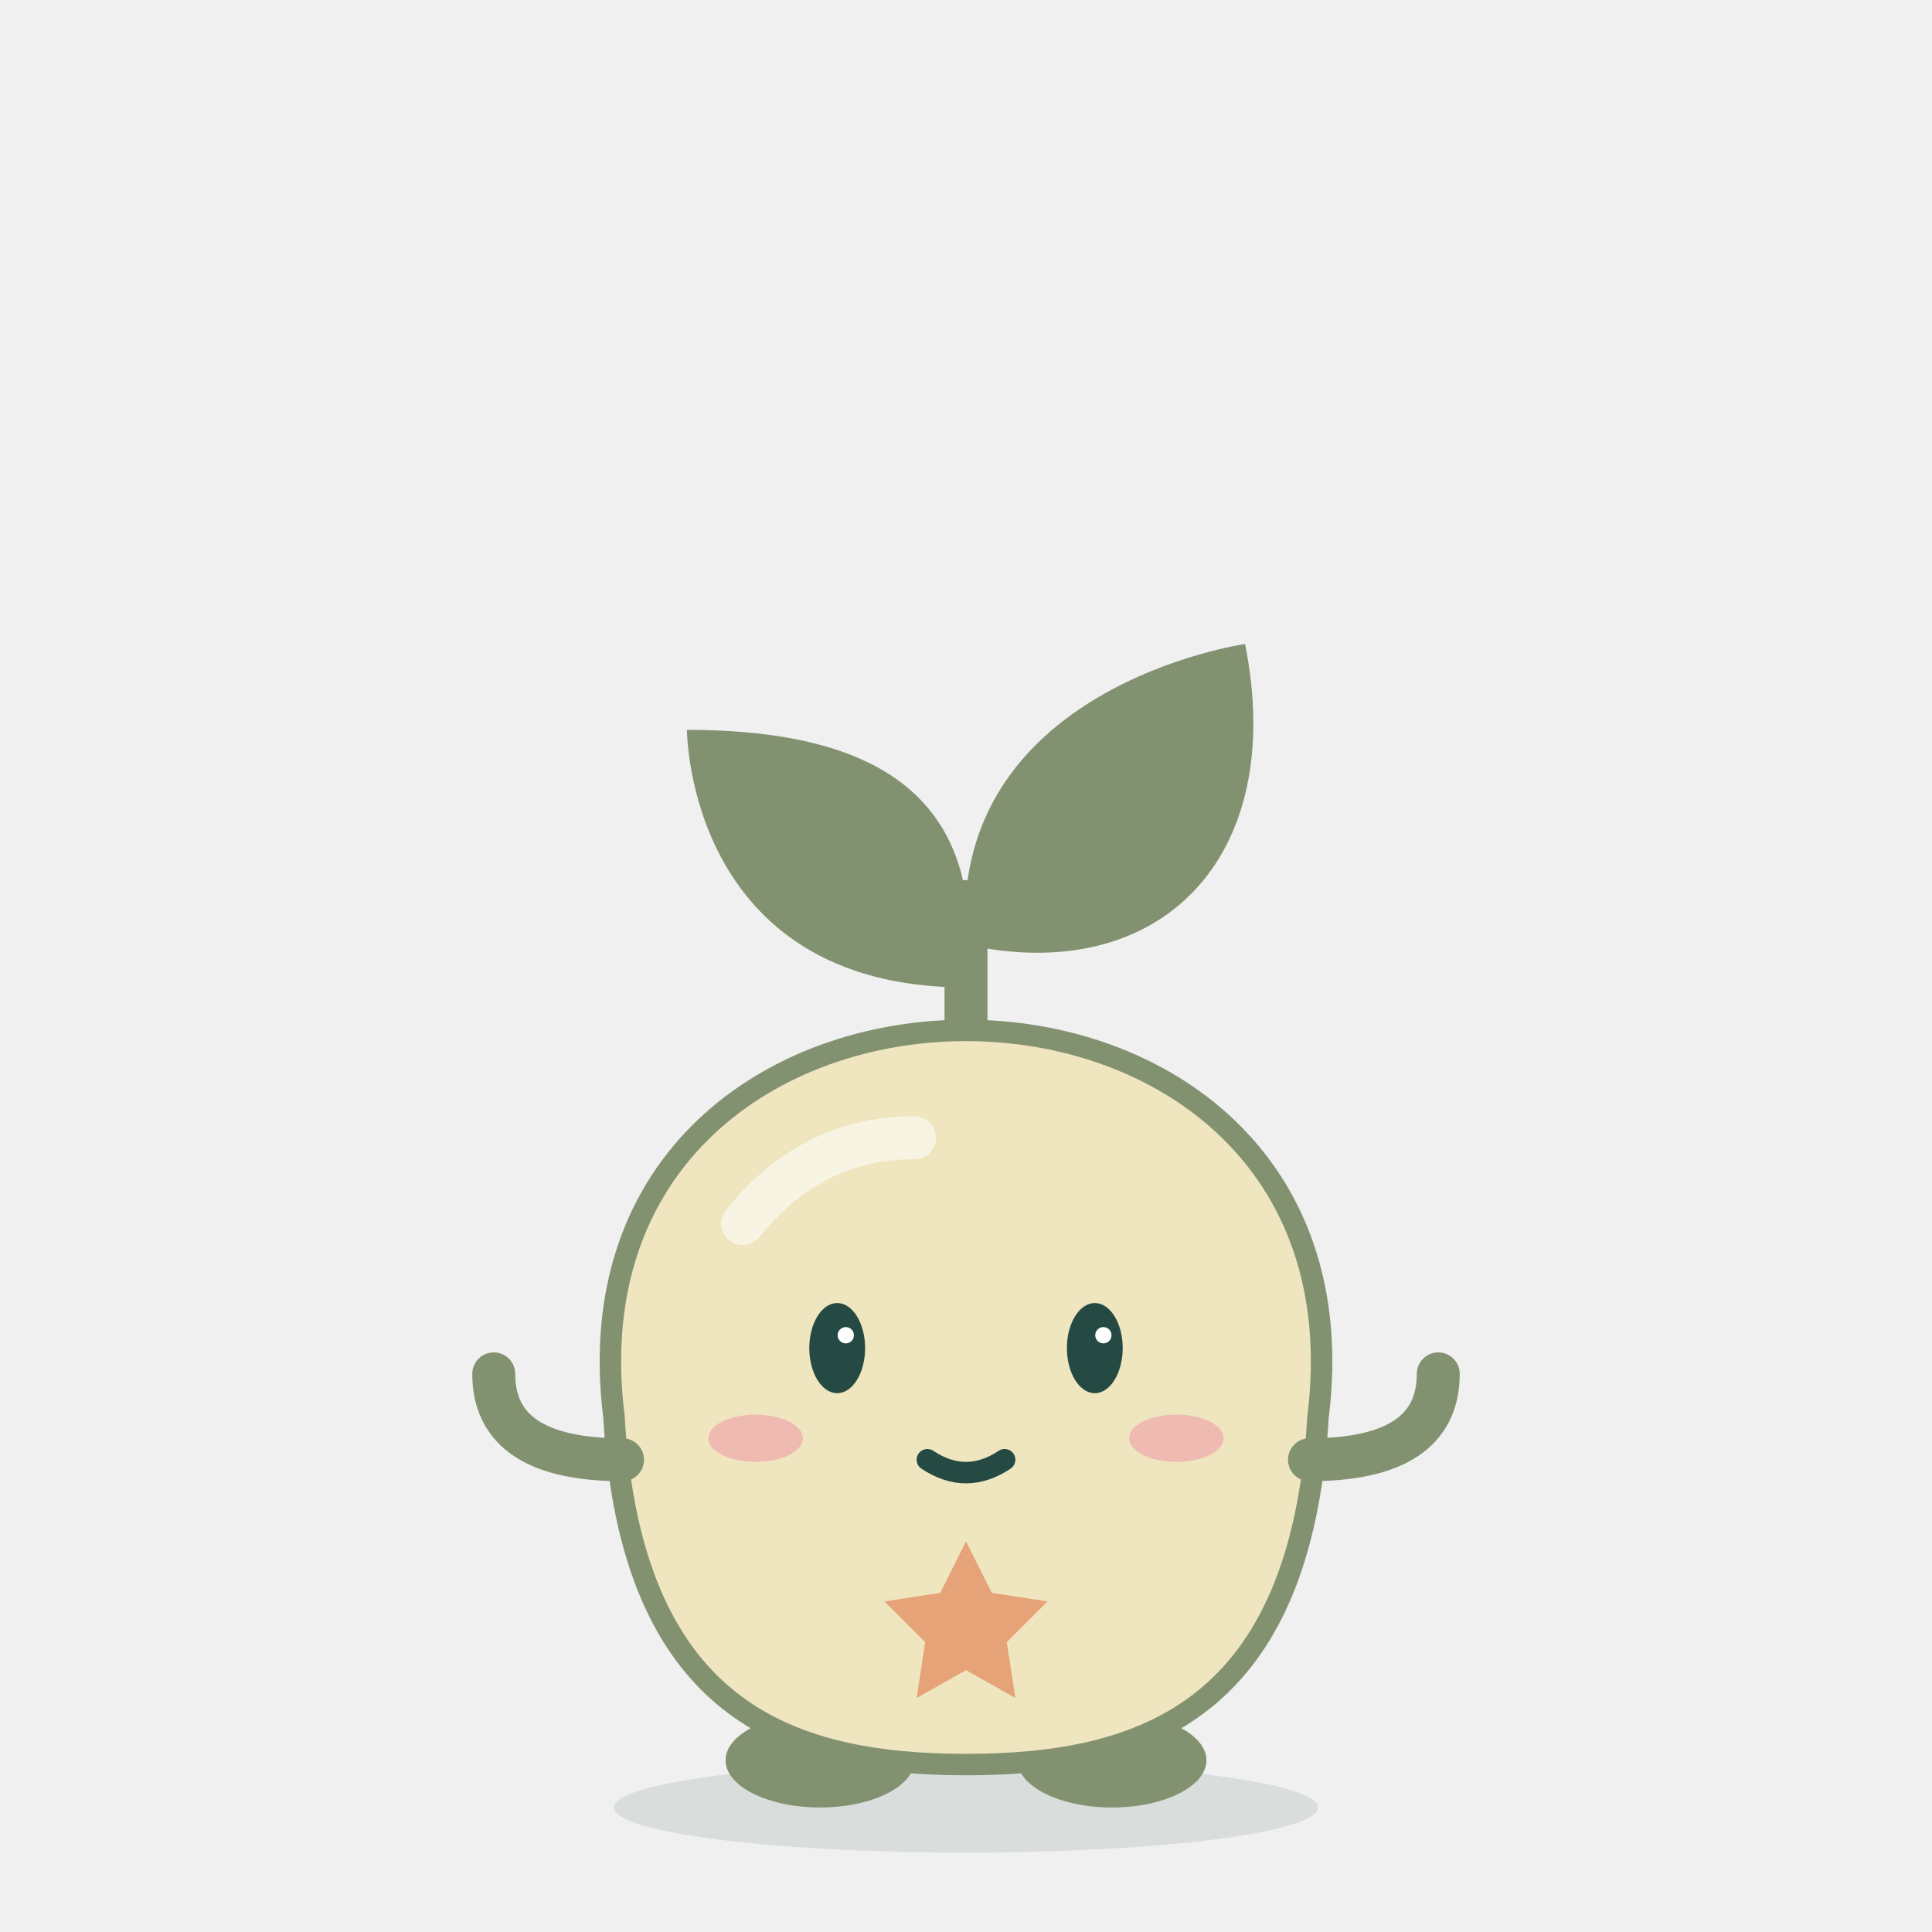
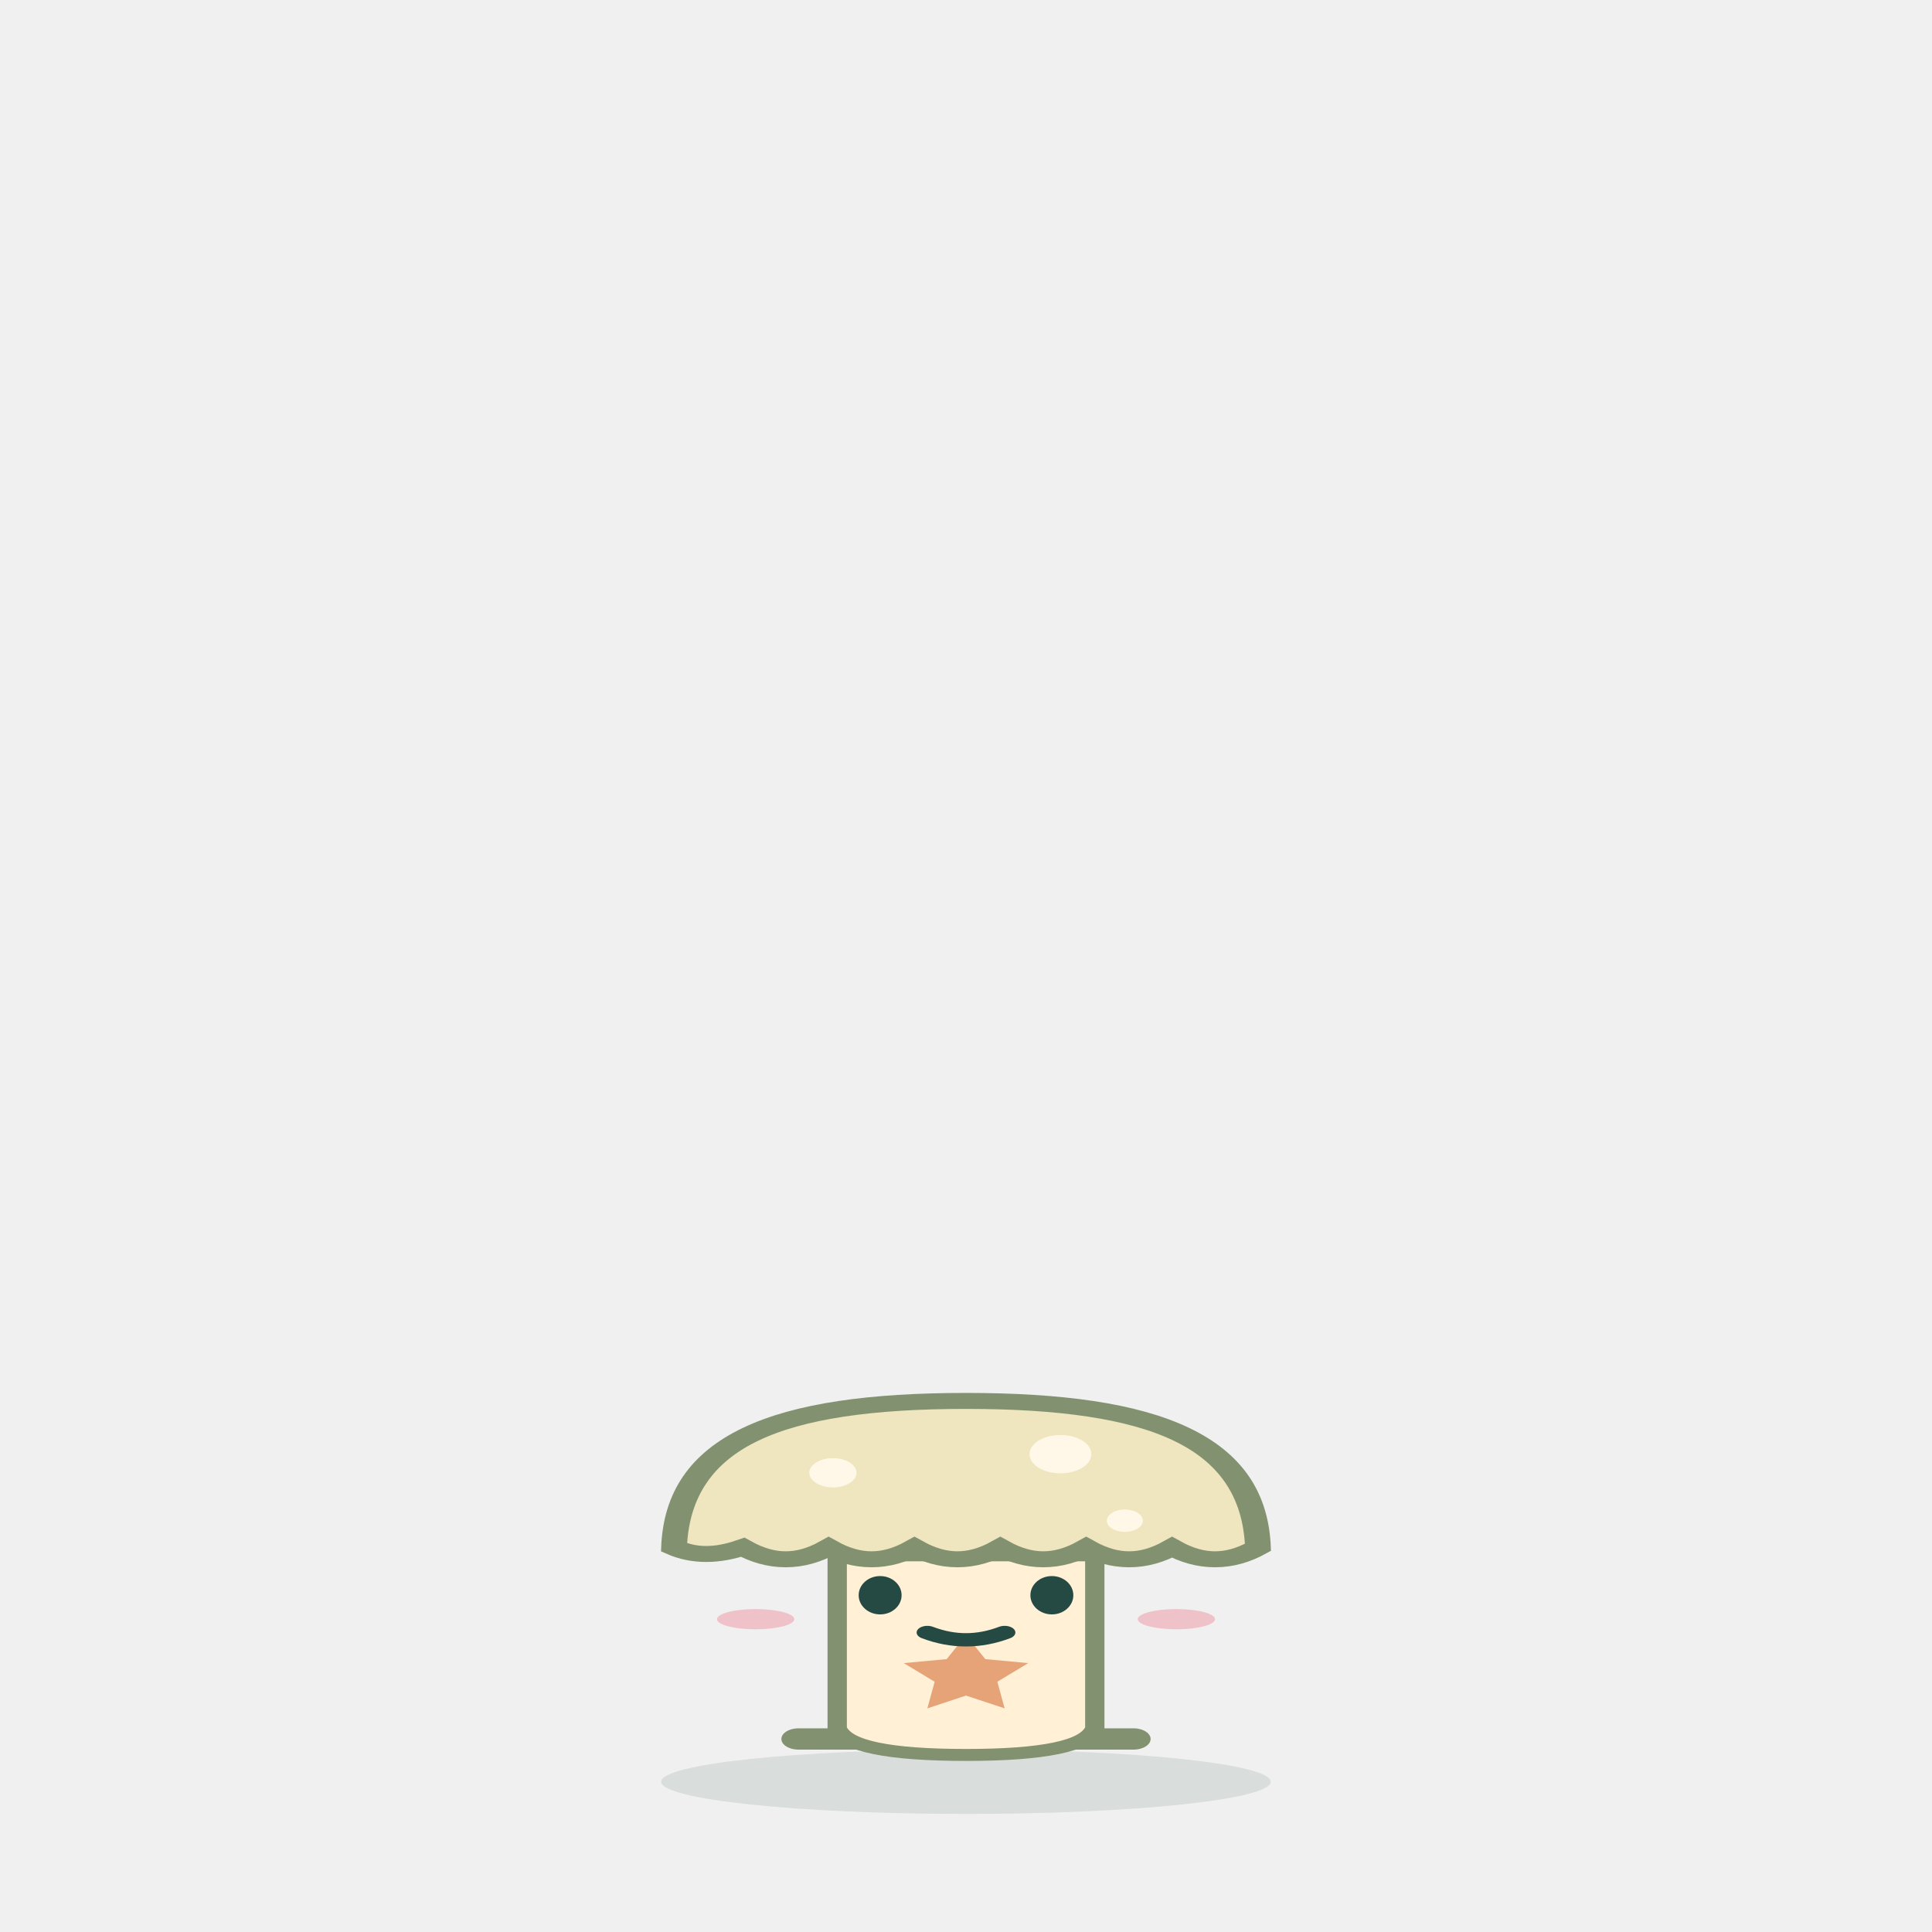
- <svg xmlns="http://www.w3.org/2000/svg" viewBox="-15 -25 45 45" role="img" aria-label="Sprout Buddy">
-   <style>
- #body-js{transform-origin:7.5px 15px}.breathe{animation:breathe 3s ease-in-out infinite}.rest{animation:breathe 5s ease-in-out infinite}.celebrate{animation:bounce .7s ease-in-out infinite}.work{animation:breathe 1.7s ease-in-out infinite}.sway{animation:sway 1s ease-in-out infinite}.sparkle,.dream{animation:glow 1.6s ease-in-out infinite}.leaf{transform-origin:7.5px 1px;animation:sway 3s ease-in-out infinite}
- @keyframes breathe{50%{transform:translateY(-.5px) scaleY(1.02)}}@keyframes bounce{50%{transform:translateY(-2px) rotate(-3deg)}}@keyframes sway{50%{transform:rotate(5deg)}}@keyframes glow{50%{opacity:.4}}
- @media(prefers-reduced-motion:reduce){*{animation:none!important}}
- </style>
-   <ellipse id="shadow-js" cx="7.5" cy="17.1" rx="8.2" ry="1.05" fill="#294b43" opacity=".12" />
-   <g id="body-js">
-     <g class="sway">
-       <g class="leaf">
-         <path d="M7.5 2V-4" stroke="#829270" stroke-width="1" stroke-linecap="round" />
-         <path d="M7.5-2C1-2 1-8 1-8c5 0 7 2 6.5 6zM7.5-3C7-9 14-10 14-10c1 5-2 8-6.5 7z" fill="#829270" />
+ <svg xmlns="http://www.w3.org/2000/svg" viewBox="-15 -25 45 45" role="img" data-species="mushroom" aria-label="Paper Mushroom">
+   <style>#body-js{transform-origin:7.5px 15px}.breathe{animation:breathe 3s ease-in-out infinite}.rest{animation:breathe 5s ease-in-out infinite}.celebrate{animation:bounce .7s ease-in-out infinite}.work{animation:breathe 1.7s ease-in-out infinite}.sway{animation:sway 1s ease-in-out infinite}.sparkle,.dream{animation:glow 1.6s ease-in-out infinite}.leaf{transform-origin:7.5px 3.7px;animation:sway 3s ease-in-out infinite}@keyframes breathe{50%{transform:translateY(-.25px) scaleY(1.012)}}@keyframes bounce{50%{transform:translateY(-1px) rotate(-2deg)}}@keyframes sway{50%{transform:rotate(3deg)}}@keyframes glow{50%{opacity:.4}}@media(prefers-reduced-motion:reduce){*{animation:none!important}}</style>
+   <ellipse id="shadow-js" cx="7.5" cy="16.5" rx="7.1" ry=".75" fill="#294b43" opacity=".12" />
+   <g data-size-profile="legacy-pet-footprint" transform="translate(0 6.08) scale(1 .62)">
+     <g id="body-js">
+       <g class="sway">
+         <path d="M3.6 15.2h7.8" stroke="#829270" stroke-width=".8" stroke-linecap="round" />
+         <path d="M4.5 8.3h6v6.5q-.3 1-3 1t-3-1z" fill="#fff0d6" stroke="#829270" stroke-width=".45" />
+         <path d="M.7 8C.8 4 3.1 2.5 7.5 2.5s6.7 1.5 6.8 5.5q-1 .9-2 0-1 .9-2 0-1 .9-2 0-1 .9-2 0-1 .9-2 0-1 .9-2 0-.9.5-1.6 0Z" fill="#efe5bf" stroke="#829270" stroke-width=".6" />
+         <circle cx="4.4" cy="5.2" r=".55" fill="#fff8e8" />
+         <circle cx="9.7" cy="4.5" r=".72" fill="#fff8e8" />
+         <circle cx="11.2" cy="7" r=".42" fill="#fff8e8" />
+         <g id="paper-parade-idle-accent">
+           <path d="M7.5 11.3l.45.9 1 .15-.72.7.17 1-.9-.48-.9.48.17-1-.72-.7 1-.15z" fill="#e7a378" />
+         </g>
+         <g id="eyes-js" fill="#254a44">
+           <ellipse cx="5.5" cy="9.8" rx=".5" ry=".72" />
+           <ellipse cx="9.5" cy="9.8" rx=".5" ry=".72" />
+         </g>
+         <g id="eyes-doze" style="display:none">
+           <path d="M3.3 9.1h2.4m4.2 0h2.4" stroke="#254a44" stroke-width=".7" />
+         </g>
+         <ellipse cx="2.6" cy="10.7" rx=".9" ry=".38" fill="#ee9caa" opacity=".55" />
+         <ellipse cx="12.4" cy="10.7" rx=".9" ry=".38" fill="#ee9caa" opacity=".55" />
+         <g fill="none" stroke="#254a44" stroke-width=".5" stroke-linecap="round">
+           <path d="M6.6 11.2q.9.55 1.8 0" />
+         </g>
      </g>
-       <ellipse cx="4.1" cy="16" rx="2.2" ry="1.1" fill="#829270" />
-       <ellipse cx="10.9" cy="16" rx="2.2" ry="1.1" fill="#829270" />
-       <path d="M-.7 8C-2.2-4 17.2-4 15.7 8c-.4 6.8-4 8.1-8.2 8.1S-.3 14.8-.7 8z" fill="#efe5bf" stroke="#829270" stroke-width=".5" />
-       <path d="M2.3 3.5q1.6-2 4-2" fill="none" stroke="white" opacity=".58" stroke-width="1" stroke-linecap="round" />
-       <g id="paper-parade-idle-accent">
-         <path d="M7.5 10.9l.6 1.2 1.3.2-.95.95.2 1.3-1.15-.65-1.15.65.2-1.3-.95-.95 1.3-.2z" fill="#e7a378" />
-       </g>
-       <g id="eyes-js" fill="#254a44">
-         <ellipse cx="4.5" cy="6.4" rx=".65" ry="1.05" />
-         <ellipse cx="10.5" cy="6.4" rx=".65" ry="1.05" />
-         <circle cx="4.7" cy="6.1" r=".19" fill="white" />
-         <circle cx="10.7" cy="6.1" r=".19" fill="white" />
-       </g>
-       <g id="eyes-doze" style="display:none">
-         <path d="M3.3 7h2.4M9.3 7h2.4" stroke="#254a44" stroke-width=".8" />
-       </g>
-       <ellipse cx="2.6" cy="8.5" rx="1.1" ry=".55" fill="#ee9caa" opacity=".6" />
-       <ellipse cx="12.4" cy="8.5" rx="1.1" ry=".55" fill="#ee9caa" opacity=".6" />
-       <g fill="none" stroke="#254a44" stroke-width=".5" stroke-linecap="round">
-         <path d="M6.6 9q.9.6 1.8 0" />
-       </g>
-       <path d="M-.5 9q-3 0-3-2M15.5 9q3 0 3-2" fill="none" stroke="#829270" stroke-width="1" stroke-linecap="round" />
    </g>
  </g>
</svg>
